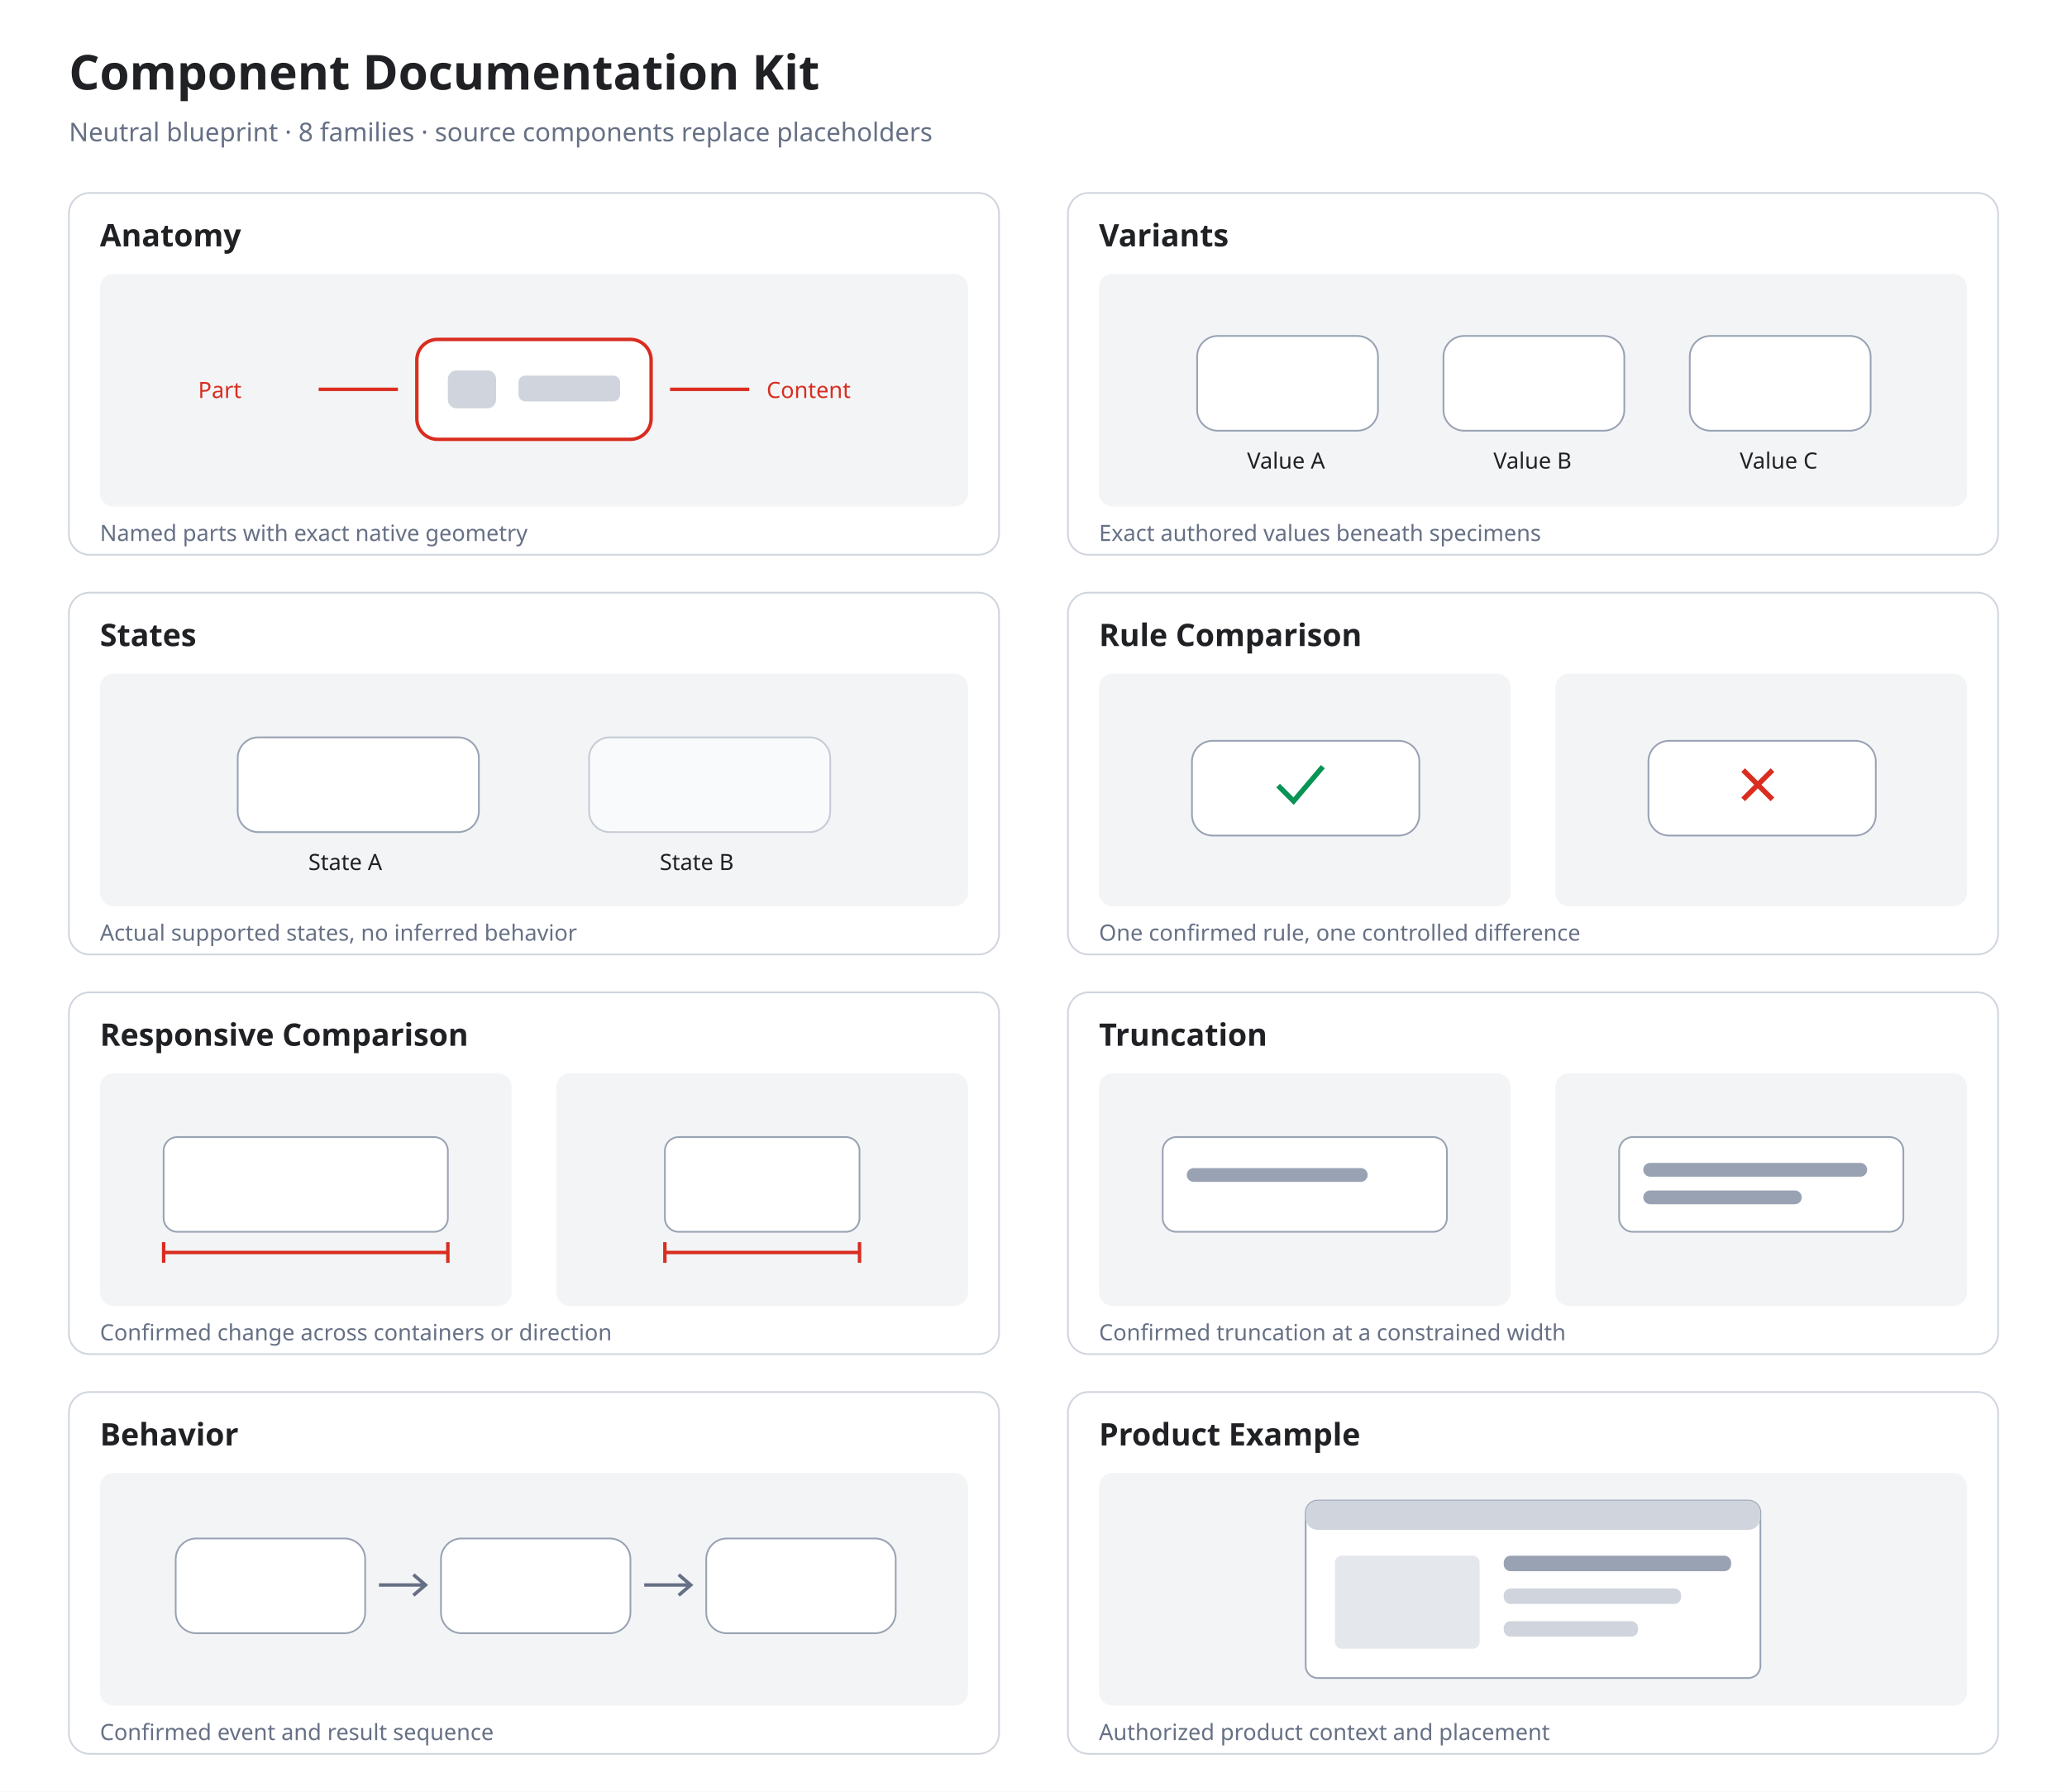
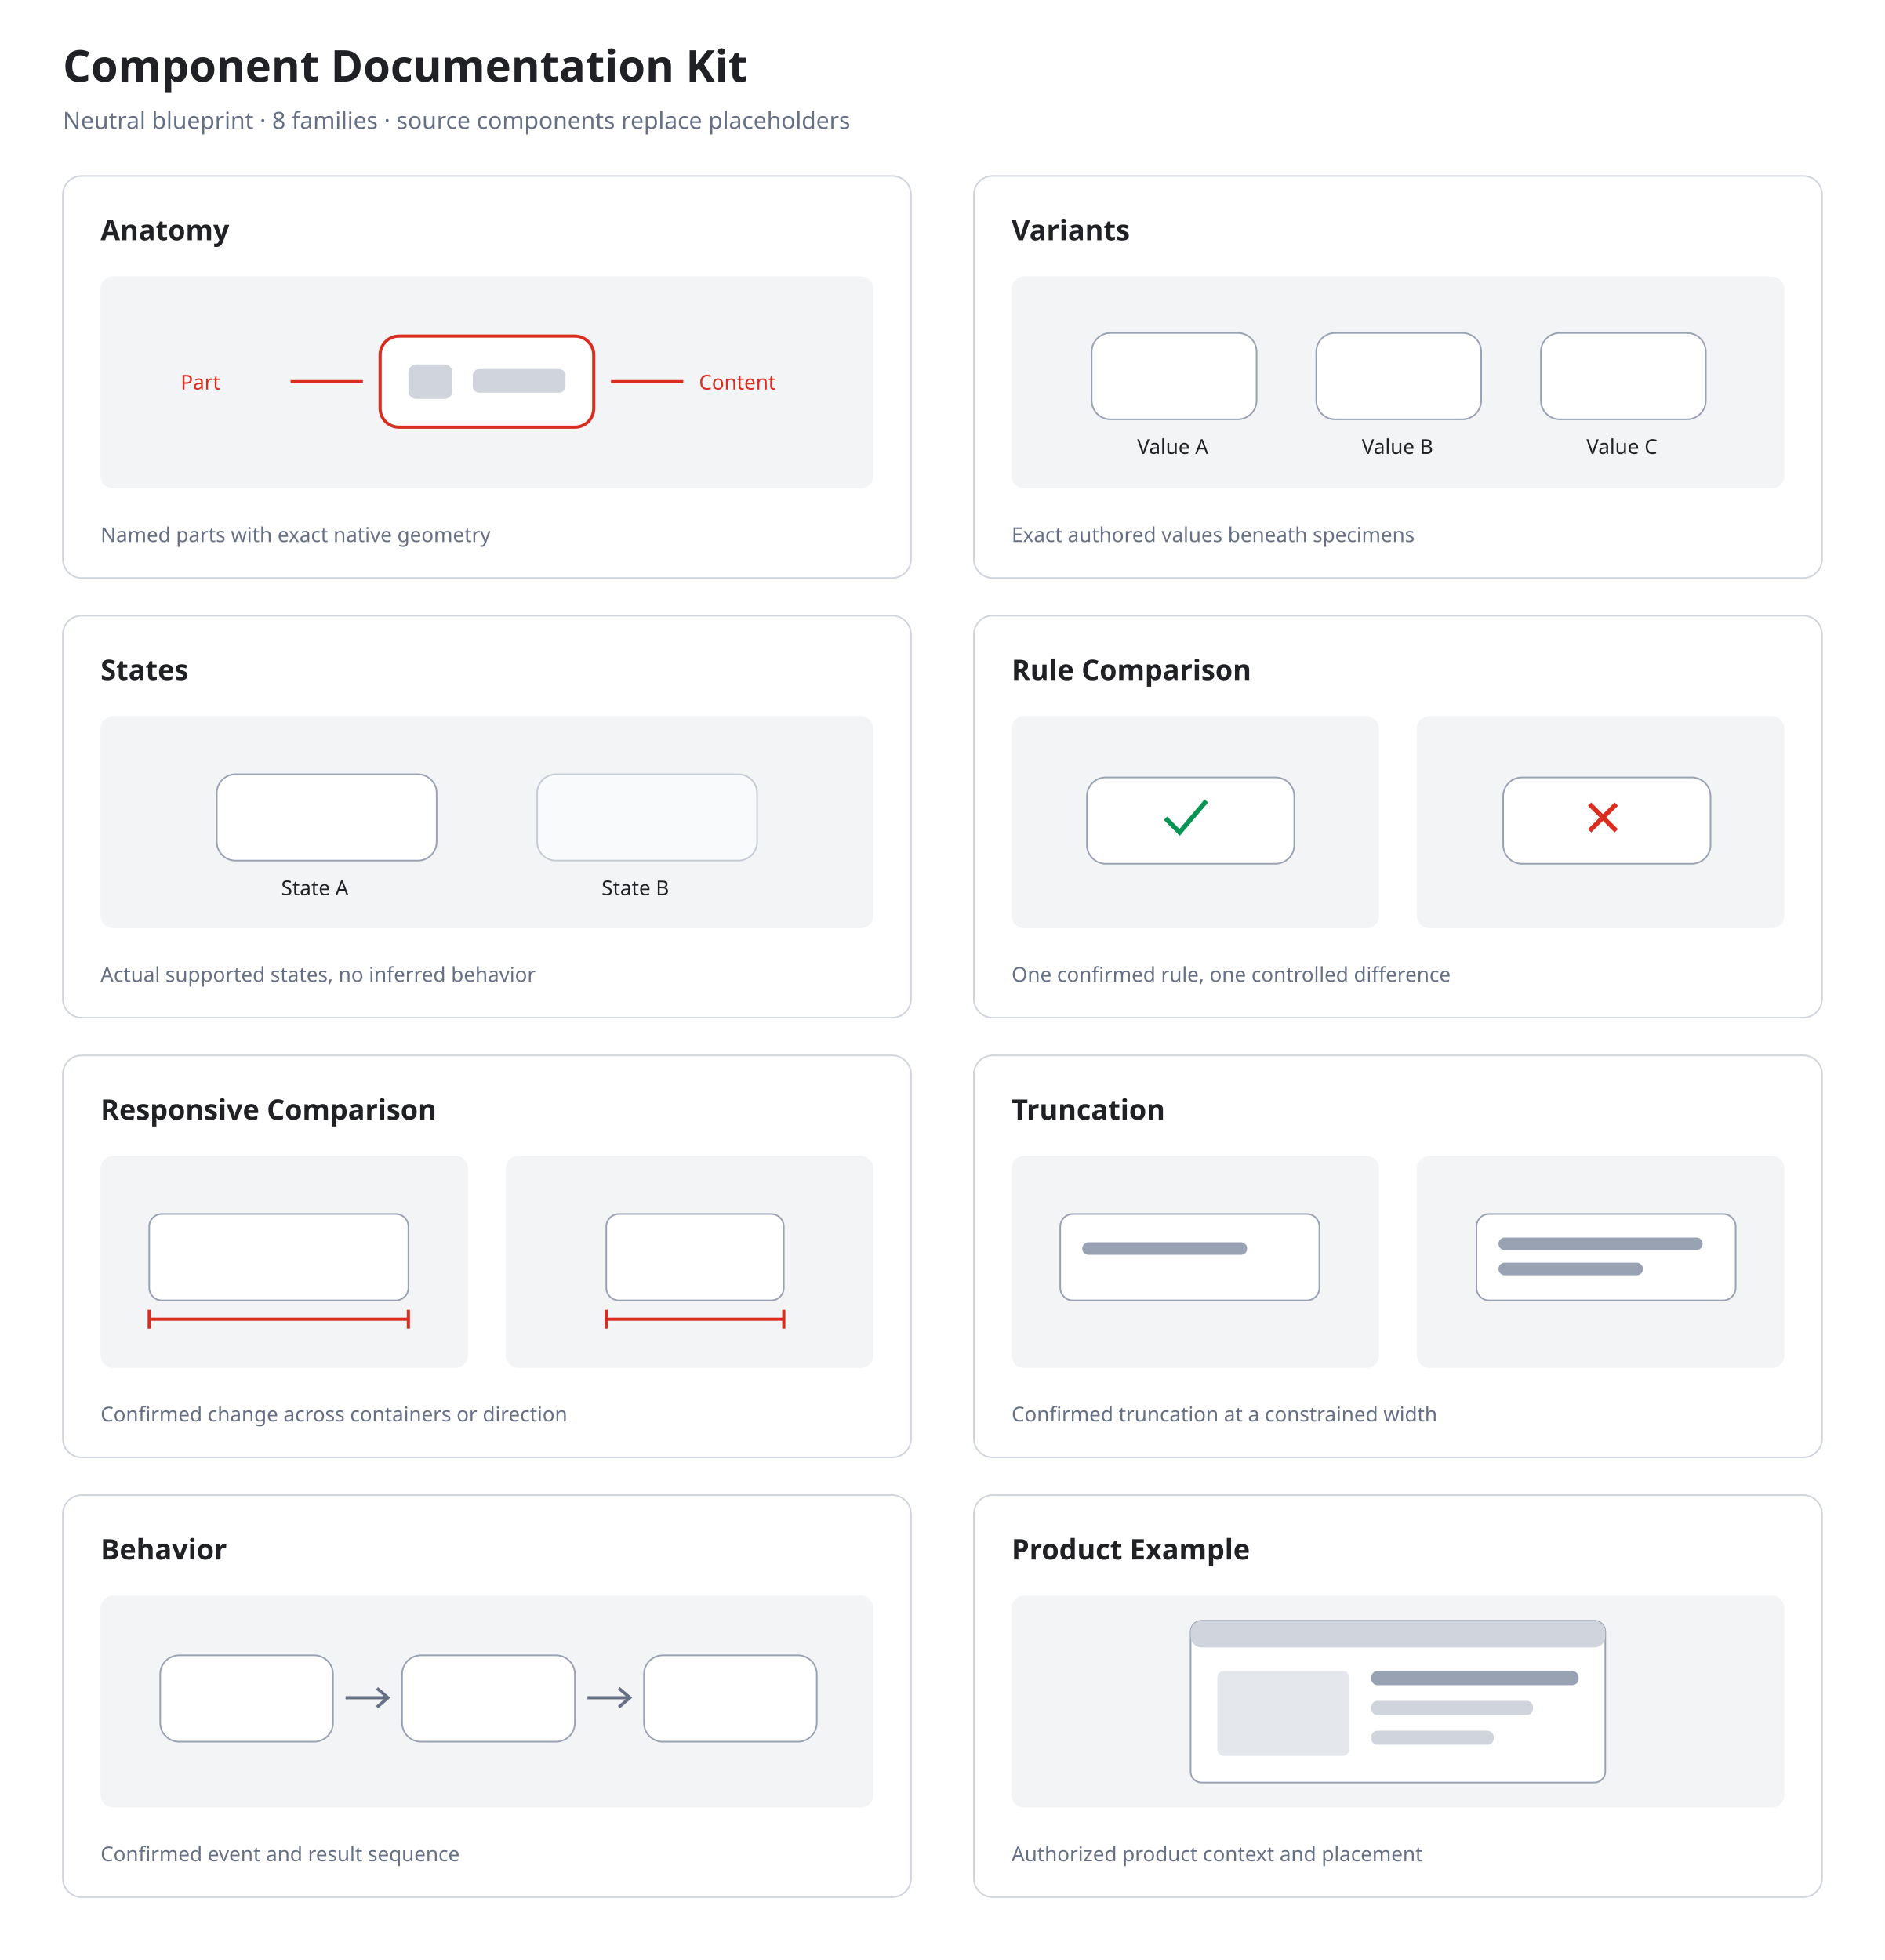
- <svg xmlns="http://www.w3.org/2000/svg" width="1200" height="1040" viewBox="0 0 1200 1040" role="img" aria-labelledby="title desc">
-   <rect width="1200" height="1040" fill="#FFFFFF" />
+ <svg xmlns="http://www.w3.org/2000/svg" width="1200" height="1248" viewBox="0 0 1200 1248" role="img" aria-labelledby="title desc">
+   <rect width="1200" height="1248" fill="#FFFFFF" />
  <text x="40" y="52" fill="#202124" font-family="Noto Sans, sans-serif" font-size="28" font-weight="700">Component Documentation Kit</text>
  <text x="40" y="82" fill="#667085" font-family="Noto Sans, sans-serif" font-size="15">Neutral blueprint · 8 families · source components replace placeholders</text>
  <g font-family="Noto Sans, sans-serif">
    <g transform="translate(40 112)">
-       <rect width="540" height="210" rx="12" fill="#FFFFFF" stroke="#D0D5DD" />
-       <text x="18" y="31" fill="#202124" font-size="18" font-weight="700">Anatomy</text>
-       <rect x="18" y="47" width="504" height="135" rx="8" fill="#F3F4F6" />
-       <rect x="202" y="85" width="136" height="58" rx="12" fill="#FFFFFF" stroke="#98A2B3" />
-       <rect x="220" y="103" width="28" height="22" rx="5" fill="#D0D5DD" />
-       <rect x="261" y="106" width="59" height="15" rx="4" fill="#D0D5DD" />
-       <rect x="202" y="85" width="136" height="58" rx="12" fill="none" stroke="#D92D20" stroke-width="2" />
-       <path d="M191 114H145M349 114H395" fill="none" stroke="#D92D20" stroke-width="2" />
-       <text x="75" y="119" fill="#D92D20" font-size="13">Part</text>
-       <text x="405" y="119" fill="#D92D20" font-size="13">Content</text>
-       <text x="18" y="202" fill="#667085" font-size="13">Named parts with exact native geometry</text>
+       <rect width="540" height="256" rx="12" fill="#FFFFFF" stroke="#D0D5DD" />
+       <text x="24" y="27" fill="#202124" font-size="18" font-weight="700" dominant-baseline="text-before-edge">Anatomy</text>
+       <g transform="translate(0 17)">
+         <rect x="24" y="47" width="492" height="135" rx="8" fill="#F3F4F6" />
+         <rect x="202" y="85" width="136" height="58" rx="12" fill="#FFFFFF" stroke="#98A2B3" />
+         <rect x="220" y="103" width="28" height="22" rx="5" fill="#D0D5DD" />
+         <rect x="261" y="106" width="59" height="15" rx="4" fill="#D0D5DD" />
+         <rect x="202" y="85" width="136" height="58" rx="12" fill="none" stroke="#D92D20" stroke-width="2" />
+         <path d="M191 114H145M349 114H395" fill="none" stroke="#D92D20" stroke-width="2" />
+         <text x="75" y="119" fill="#D92D20" font-size="13">Part</text>
+         <text x="405" y="119" fill="#D92D20" font-size="13">Content</text>
+       </g>
+       <text x="24" y="223" fill="#667085" font-size="13" dominant-baseline="text-before-edge">Named parts with exact native geometry</text>
    </g>
    <g transform="translate(620 112)">
-       <rect width="540" height="210" rx="12" fill="#FFFFFF" stroke="#D0D5DD" />
-       <text x="18" y="31" fill="#202124" font-size="18" font-weight="700">Variants</text>
-       <rect x="18" y="47" width="504" height="135" rx="8" fill="#F3F4F6" />
-       <rect x="75" y="83" width="105" height="55" rx="12" fill="#FFFFFF" stroke="#98A2B3" />
-       <rect x="218" y="83" width="105" height="55" rx="12" fill="#FFFFFF" stroke="#98A2B3" />
-       <rect x="361" y="83" width="105" height="55" rx="12" fill="#FFFFFF" stroke="#98A2B3" />
-       <text x="104" y="160" fill="#202124" font-size="13">Value A</text>
-       <text x="247" y="160" fill="#202124" font-size="13">Value B</text>
-       <text x="390" y="160" fill="#202124" font-size="13">Value C</text>
-       <text x="18" y="202" fill="#667085" font-size="13">Exact authored values beneath specimens</text>
+       <rect width="540" height="256" rx="12" fill="#FFFFFF" stroke="#D0D5DD" />
+       <text x="24" y="27" fill="#202124" font-size="18" font-weight="700" dominant-baseline="text-before-edge">Variants</text>
+       <g transform="translate(0 17)">
+         <rect x="24" y="47" width="492" height="135" rx="8" fill="#F3F4F6" />
+         <rect x="75" y="83" width="105" height="55" rx="12" fill="#FFFFFF" stroke="#98A2B3" />
+         <rect x="218" y="83" width="105" height="55" rx="12" fill="#FFFFFF" stroke="#98A2B3" />
+         <rect x="361" y="83" width="105" height="55" rx="12" fill="#FFFFFF" stroke="#98A2B3" />
+         <text x="104" y="160" fill="#202124" font-size="13">Value A</text>
+         <text x="247" y="160" fill="#202124" font-size="13">Value B</text>
+         <text x="390" y="160" fill="#202124" font-size="13">Value C</text>
+       </g>
+       <text x="24" y="223" fill="#667085" font-size="13" dominant-baseline="text-before-edge">Exact authored values beneath specimens</text>
    </g>
-     <g transform="translate(40 344)">
-       <rect width="540" height="210" rx="12" fill="#FFFFFF" stroke="#D0D5DD" />
-       <text x="18" y="31" fill="#202124" font-size="18" font-weight="700">States</text>
-       <rect x="18" y="47" width="504" height="135" rx="8" fill="#F3F4F6" />
-       <rect x="98" y="84" width="140" height="55" rx="12" fill="#FFFFFF" stroke="#98A2B3" />
-       <rect x="302" y="84" width="140" height="55" rx="12" fill="#FFFFFF" stroke="#98A2B3" opacity="0.5" />
-       <text x="139" y="161" fill="#202124" font-size="13">State A</text>
-       <text x="343" y="161" fill="#202124" font-size="13">State B</text>
-       <text x="18" y="202" fill="#667085" font-size="13">Actual supported states, no inferred behavior</text>
+     <g transform="translate(40 392)">
+       <rect width="540" height="256" rx="12" fill="#FFFFFF" stroke="#D0D5DD" />
+       <text x="24" y="27" fill="#202124" font-size="18" font-weight="700" dominant-baseline="text-before-edge">States</text>
+       <g transform="translate(0 17)">
+         <rect x="24" y="47" width="492" height="135" rx="8" fill="#F3F4F6" />
+         <rect x="98" y="84" width="140" height="55" rx="12" fill="#FFFFFF" stroke="#98A2B3" />
+         <rect x="302" y="84" width="140" height="55" rx="12" fill="#FFFFFF" stroke="#98A2B3" opacity="0.5" />
+         <text x="139" y="161" fill="#202124" font-size="13">State A</text>
+         <text x="343" y="161" fill="#202124" font-size="13">State B</text>
+       </g>
+       <text x="24" y="223" fill="#667085" font-size="13" dominant-baseline="text-before-edge">Actual supported states, no inferred behavior</text>
    </g>
-     <g transform="translate(620 344)">
-       <rect width="540" height="210" rx="12" fill="#FFFFFF" stroke="#D0D5DD" />
-       <text x="18" y="31" fill="#202124" font-size="18" font-weight="700">Rule Comparison</text>
-       <rect x="18" y="47" width="239" height="135" rx="8" fill="#F3F4F6" />
-       <rect x="283" y="47" width="239" height="135" rx="8" fill="#F3F4F6" />
-       <rect x="72" y="86" width="132" height="55" rx="12" fill="#FFFFFF" stroke="#98A2B3" />
-       <rect x="337" y="86" width="132" height="55" rx="12" fill="#FFFFFF" stroke="#98A2B3" />
-       <path d="m122 112 9 9 17-20" fill="none" stroke="#079455" stroke-width="3" />
-       <path d="m392 103 17 17m0-17-17 17" fill="none" stroke="#D92D20" stroke-width="3" />
-       <text x="18" y="202" fill="#667085" font-size="13">One confirmed rule, one controlled difference</text>
+     <g transform="translate(620 392)">
+       <rect width="540" height="256" rx="12" fill="#FFFFFF" stroke="#D0D5DD" />
+       <text x="24" y="27" fill="#202124" font-size="18" font-weight="700" dominant-baseline="text-before-edge">Rule Comparison</text>
+       <g transform="translate(0 17)">
+         <rect x="24" y="47" width="234" height="135" rx="8" fill="#F3F4F6" />
+         <rect x="282" y="47" width="234" height="135" rx="8" fill="#F3F4F6" />
+         <rect x="72" y="86" width="132" height="55" rx="12" fill="#FFFFFF" stroke="#98A2B3" />
+         <rect x="337" y="86" width="132" height="55" rx="12" fill="#FFFFFF" stroke="#98A2B3" />
+         <path d="m122 112 9 9 17-20" fill="none" stroke="#079455" stroke-width="3" />
+         <path d="m392 103 17 17m0-17-17 17" fill="none" stroke="#D92D20" stroke-width="3" />
+       </g>
+       <text x="24" y="223" fill="#667085" font-size="13" dominant-baseline="text-before-edge">One confirmed rule, one controlled difference</text>
    </g>
-     <g transform="translate(40 576)">
-       <rect width="540" height="210" rx="12" fill="#FFFFFF" stroke="#D0D5DD" />
-       <text x="18" y="31" fill="#202124" font-size="18" font-weight="700">Responsive Comparison</text>
-       <rect x="18" y="47" width="239" height="135" rx="8" fill="#F3F4F6" />
-       <rect x="283" y="47" width="239" height="135" rx="8" fill="#F3F4F6" />
-       <rect x="55" y="84" width="165" height="55" rx="8" fill="#FFFFFF" stroke="#98A2B3" />
-       <rect x="346" y="84" width="113" height="55" rx="8" fill="#FFFFFF" stroke="#98A2B3" />
-       <path d="M55 151H220m-165-6v12m165-12v12M346 151h113m-113-6v12m113-12v12" stroke="#D92D20" stroke-width="2" fill="none" />
-       <text x="18" y="202" fill="#667085" font-size="13">Confirmed change across containers or direction</text>
+     <g transform="translate(40 672)">
+       <rect width="540" height="256" rx="12" fill="#FFFFFF" stroke="#D0D5DD" />
+       <text x="24" y="27" fill="#202124" font-size="18" font-weight="700" dominant-baseline="text-before-edge">Responsive Comparison</text>
+       <g transform="translate(0 17)">
+         <rect x="24" y="47" width="234" height="135" rx="8" fill="#F3F4F6" />
+         <rect x="282" y="47" width="234" height="135" rx="8" fill="#F3F4F6" />
+         <rect x="55" y="84" width="165" height="55" rx="8" fill="#FFFFFF" stroke="#98A2B3" />
+         <rect x="346" y="84" width="113" height="55" rx="8" fill="#FFFFFF" stroke="#98A2B3" />
+         <path d="M55 151H220m-165-6v12m165-12v12M346 151h113m-113-6v12m113-12v12" stroke="#D92D20" stroke-width="2" fill="none" />
+       </g>
+       <text x="24" y="223" fill="#667085" font-size="13" dominant-baseline="text-before-edge">Confirmed change across containers or direction</text>
    </g>
-     <g transform="translate(620 576)">
-       <rect width="540" height="210" rx="12" fill="#FFFFFF" stroke="#D0D5DD" />
-       <text x="18" y="31" fill="#202124" font-size="18" font-weight="700">Truncation</text>
-       <rect x="18" y="47" width="239" height="135" rx="8" fill="#F3F4F6" />
-       <rect x="283" y="47" width="239" height="135" rx="8" fill="#F3F4F6" />
-       <rect x="55" y="84" width="165" height="55" rx="8" fill="#FFFFFF" stroke="#98A2B3" />
-       <rect x="320" y="84" width="165" height="55" rx="8" fill="#FFFFFF" stroke="#98A2B3" />
-       <rect x="69" y="102" width="105" height="8" rx="4" fill="#98A2B3" />
-       <rect x="334" y="99" width="130" height="8" rx="4" fill="#98A2B3" />
-       <rect x="334" y="115" width="92" height="8" rx="4" fill="#98A2B3" />
-       <text x="18" y="202" fill="#667085" font-size="13">Confirmed truncation at a constrained width</text>
+     <g transform="translate(620 672)">
+       <rect width="540" height="256" rx="12" fill="#FFFFFF" stroke="#D0D5DD" />
+       <text x="24" y="27" fill="#202124" font-size="18" font-weight="700" dominant-baseline="text-before-edge">Truncation</text>
+       <g transform="translate(0 17)">
+         <rect x="24" y="47" width="234" height="135" rx="8" fill="#F3F4F6" />
+         <rect x="282" y="47" width="234" height="135" rx="8" fill="#F3F4F6" />
+         <rect x="55" y="84" width="165" height="55" rx="8" fill="#FFFFFF" stroke="#98A2B3" />
+         <rect x="320" y="84" width="165" height="55" rx="8" fill="#FFFFFF" stroke="#98A2B3" />
+         <rect x="69" y="102" width="105" height="8" rx="4" fill="#98A2B3" />
+         <rect x="334" y="99" width="130" height="8" rx="4" fill="#98A2B3" />
+         <rect x="334" y="115" width="92" height="8" rx="4" fill="#98A2B3" />
+       </g>
+       <text x="24" y="223" fill="#667085" font-size="13" dominant-baseline="text-before-edge">Confirmed truncation at a constrained width</text>
    </g>
-     <g transform="translate(40 808)">
-       <rect width="540" height="210" rx="12" fill="#FFFFFF" stroke="#D0D5DD" />
-       <text x="18" y="31" fill="#202124" font-size="18" font-weight="700">Behavior</text>
-       <rect x="18" y="47" width="504" height="135" rx="8" fill="#F3F4F6" />
-       <rect x="62" y="85" width="110" height="55" rx="12" fill="#FFFFFF" stroke="#98A2B3" />
-       <rect x="216" y="85" width="110" height="55" rx="12" fill="#FFFFFF" stroke="#98A2B3" />
-       <rect x="370" y="85" width="110" height="55" rx="12" fill="#FFFFFF" stroke="#98A2B3" />
-       <path d="M180 112h27m-7-6 7 6-7 6M334 112h27m-7-6 7 6-7 6" fill="none" stroke="#667085" stroke-width="2" />
-       <text x="18" y="202" fill="#667085" font-size="13">Confirmed event and result sequence</text>
+     <g transform="translate(40 952)">
+       <rect width="540" height="256" rx="12" fill="#FFFFFF" stroke="#D0D5DD" />
+       <text x="24" y="27" fill="#202124" font-size="18" font-weight="700" dominant-baseline="text-before-edge">Behavior</text>
+       <g transform="translate(0 17)">
+         <rect x="24" y="47" width="492" height="135" rx="8" fill="#F3F4F6" />
+         <rect x="62" y="85" width="110" height="55" rx="12" fill="#FFFFFF" stroke="#98A2B3" />
+         <rect x="216" y="85" width="110" height="55" rx="12" fill="#FFFFFF" stroke="#98A2B3" />
+         <rect x="370" y="85" width="110" height="55" rx="12" fill="#FFFFFF" stroke="#98A2B3" />
+         <path d="M180 112h27m-7-6 7 6-7 6M334 112h27m-7-6 7 6-7 6" fill="none" stroke="#667085" stroke-width="2" />
+       </g>
+       <text x="24" y="223" fill="#667085" font-size="13" dominant-baseline="text-before-edge">Confirmed event and result sequence</text>
    </g>
-     <g transform="translate(620 808)">
-       <rect width="540" height="210" rx="12" fill="#FFFFFF" stroke="#D0D5DD" />
-       <text x="18" y="31" fill="#202124" font-size="18" font-weight="700">Product Example</text>
-       <rect x="18" y="47" width="504" height="135" rx="8" fill="#F3F4F6" />
-       <rect x="138" y="63" width="264" height="103" rx="7" fill="#FFFFFF" stroke="#98A2B3" />
-       <rect x="138" y="63" width="264" height="17" rx="7" fill="#D0D5DD" />
-       <rect x="155" y="95" width="84" height="54" rx="4" fill="#E4E7EC" />
-       <rect x="253" y="95" width="132" height="9" rx="4" fill="#98A2B3" />
-       <rect x="253" y="114" width="103" height="9" rx="4" fill="#D0D5DD" />
-       <rect x="253" y="133" width="78" height="9" rx="4" fill="#D0D5DD" />
-       <text x="18" y="202" fill="#667085" font-size="13">Authorized product context and placement</text>
+     <g transform="translate(620 952)">
+       <rect width="540" height="256" rx="12" fill="#FFFFFF" stroke="#D0D5DD" />
+       <text x="24" y="27" fill="#202124" font-size="18" font-weight="700" dominant-baseline="text-before-edge">Product Example</text>
+       <g transform="translate(0 17)">
+         <rect x="24" y="47" width="492" height="135" rx="8" fill="#F3F4F6" />
+         <rect x="138" y="63" width="264" height="103" rx="7" fill="#FFFFFF" stroke="#98A2B3" />
+         <rect x="138" y="63" width="264" height="17" rx="7" fill="#D0D5DD" />
+         <rect x="155" y="95" width="84" height="54" rx="4" fill="#E4E7EC" />
+         <rect x="253" y="95" width="132" height="9" rx="4" fill="#98A2B3" />
+         <rect x="253" y="114" width="103" height="9" rx="4" fill="#D0D5DD" />
+         <rect x="253" y="133" width="78" height="9" rx="4" fill="#D0D5DD" />
+       </g>
+       <text x="24" y="223" fill="#667085" font-size="13" dominant-baseline="text-before-edge">Authorized product context and placement</text>
    </g>
  </g>
</svg>
